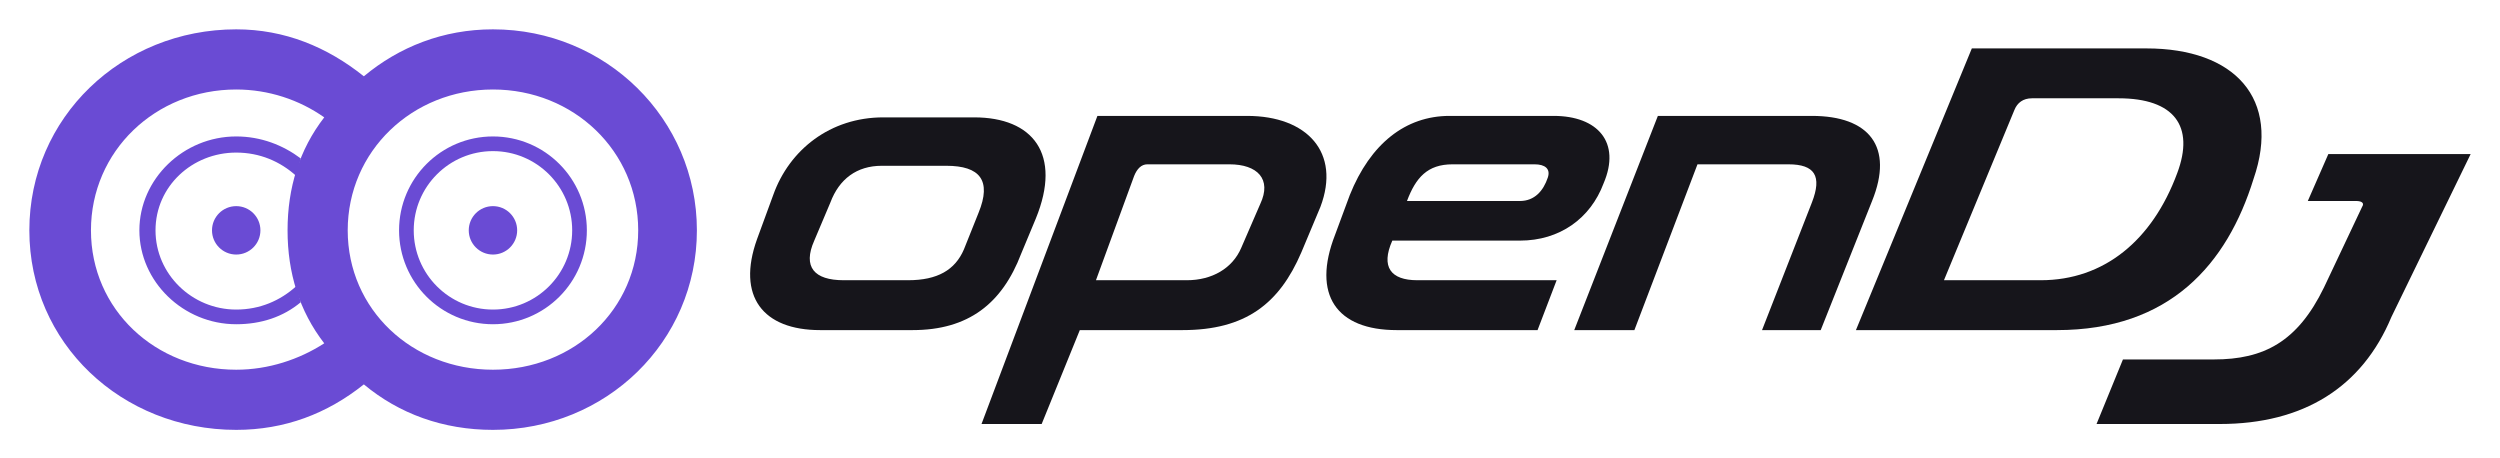
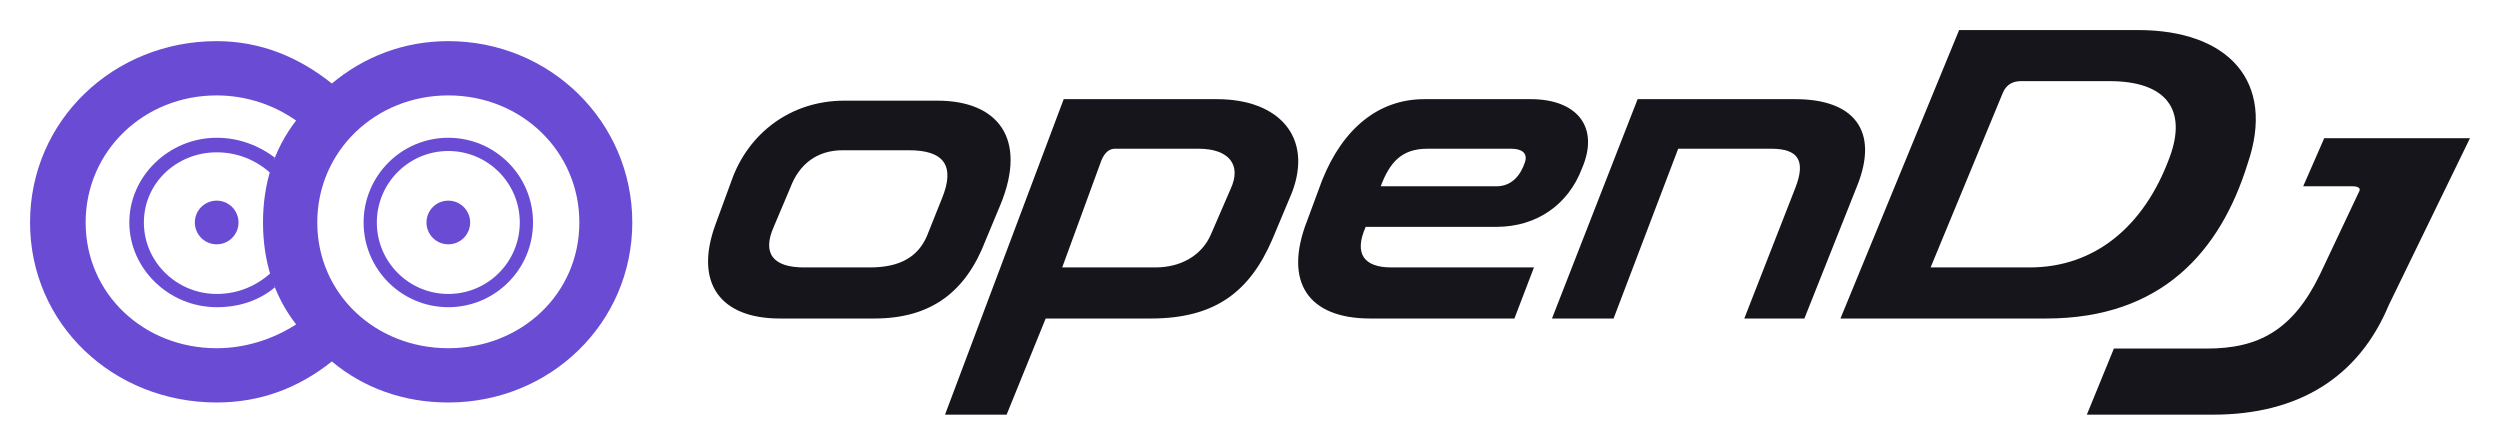
- <svg xmlns="http://www.w3.org/2000/svg" viewBox="234 210 1704 312" role="img" aria-labelledby="logo-title">
-   <g fill="#6a4bd4" fill-rule="evenodd" id="twin-deck-mark">
+ <svg xmlns="http://www.w3.org/2000/svg" viewBox="234 223 1664 296" role="img" aria-labelledby="logo-title">
+   <g fill="#6a4bd4" fill-rule="evenodd" id="twin-deck-mark" transform="translate(30.226 47.7535) scale(0.881)">
    <path d="M482 262C457 242 428 230 395 230C317 230 254 290 254 367S317 503 395 503C428 503 457 492 482 472C506 492 536 503 570 503C647 503 709 443 709 367S647 230 570 230C536 230 506 242 482 262Z M455 290C438 278 417 271 395 271C340 271 296 313 296 367S340 462 395 462C417 462 438 455 455 444C438 422 430 396 430 367S438 312 455 290Z M570 271C625 271 669 313 669 367S625 462 570 462S471 421 471 367S515 271 570 271Z" />
    <path d="M439 318C427 309 412 303 395 303C359 303 329 332 329 367S359 431 395 431C412 431 427 426 439 416L436 405C425 415 411 421 395 421C365 421 340 397 340 367S365 314 395 314C411 314 425 320 436 330Z" />
    <circle cx="570" cy="367" r="59" fill="none" stroke="#6a4bd4" stroke-width="10" />
    <circle cx="395" cy="367" r="16.5" />
    <circle cx="570" cy="367" r="16.5" />
  </g>
-   <g fill="#16151b" fill-rule="evenodd" id="wordmark">
+   <g fill="#16151b" fill-rule="evenodd" id="wordmark" transform="translate(-40 0)">
    <path id="o" d="M836 290H898C938 290 958 315 940 359L930 383C917 417 894 435 856 435H793C754 435 736 412 750 373L761 343C772 312 800 290 836 290Z M835 323H879C902 323 910 333 901 355L891 380C885 394 873 401 853 401H809C789 401 781 392 789 374L800 348C806 332 818 323 835 323Z" />
    <path id="p" d="M982 289H1084C1125 289 1148 314 1134 351L1121 382C1106 417 1083 435 1040 435H970L944 499H903Z M1016 322H1072C1091 322 1101 332 1093 349L1080 379C1074 393 1060 401 1043 401H981L1007 330C1009 325 1012 322 1016 322Z" />
    <path id="e" d="M1222 289H1293C1323 289 1339 307 1327 335C1318 359 1297 374 1270 374H1183C1175 392 1182 401 1200 401H1295L1282 435H1186C1145 435 1128 411 1144 370L1154 343C1168 308 1192 289 1222 289Z M1193 347H1270C1280 347 1286 340 1289 331C1291 325 1287 322 1280 322H1224C1207 322 1199 331 1193 347Z" />
    <path id="n" d="M1364 289H1469C1508 289 1525 310 1510 347L1475 435H1435L1469 348C1476 330 1471 322 1453 322H1391L1348 435H1307Z" />
    <path id="D" d="M1578 243H1697C1757 243 1789 277 1770 332C1752 390 1713 435 1636 435H1499Z M1619 277H1678C1716 277 1730 296 1718 328C1701 374 1668 401 1625 401H1559L1607 285C1609 280 1613 277 1619 277Z" />
    <path id="J" d="M1821 315H1918L1864 426C1844 474 1804 499 1747 499H1663L1681 455H1743C1777 455 1800 443 1818 406L1844 351C1846 348 1843 347 1840 347H1807Z" />
  </g>
</svg>
